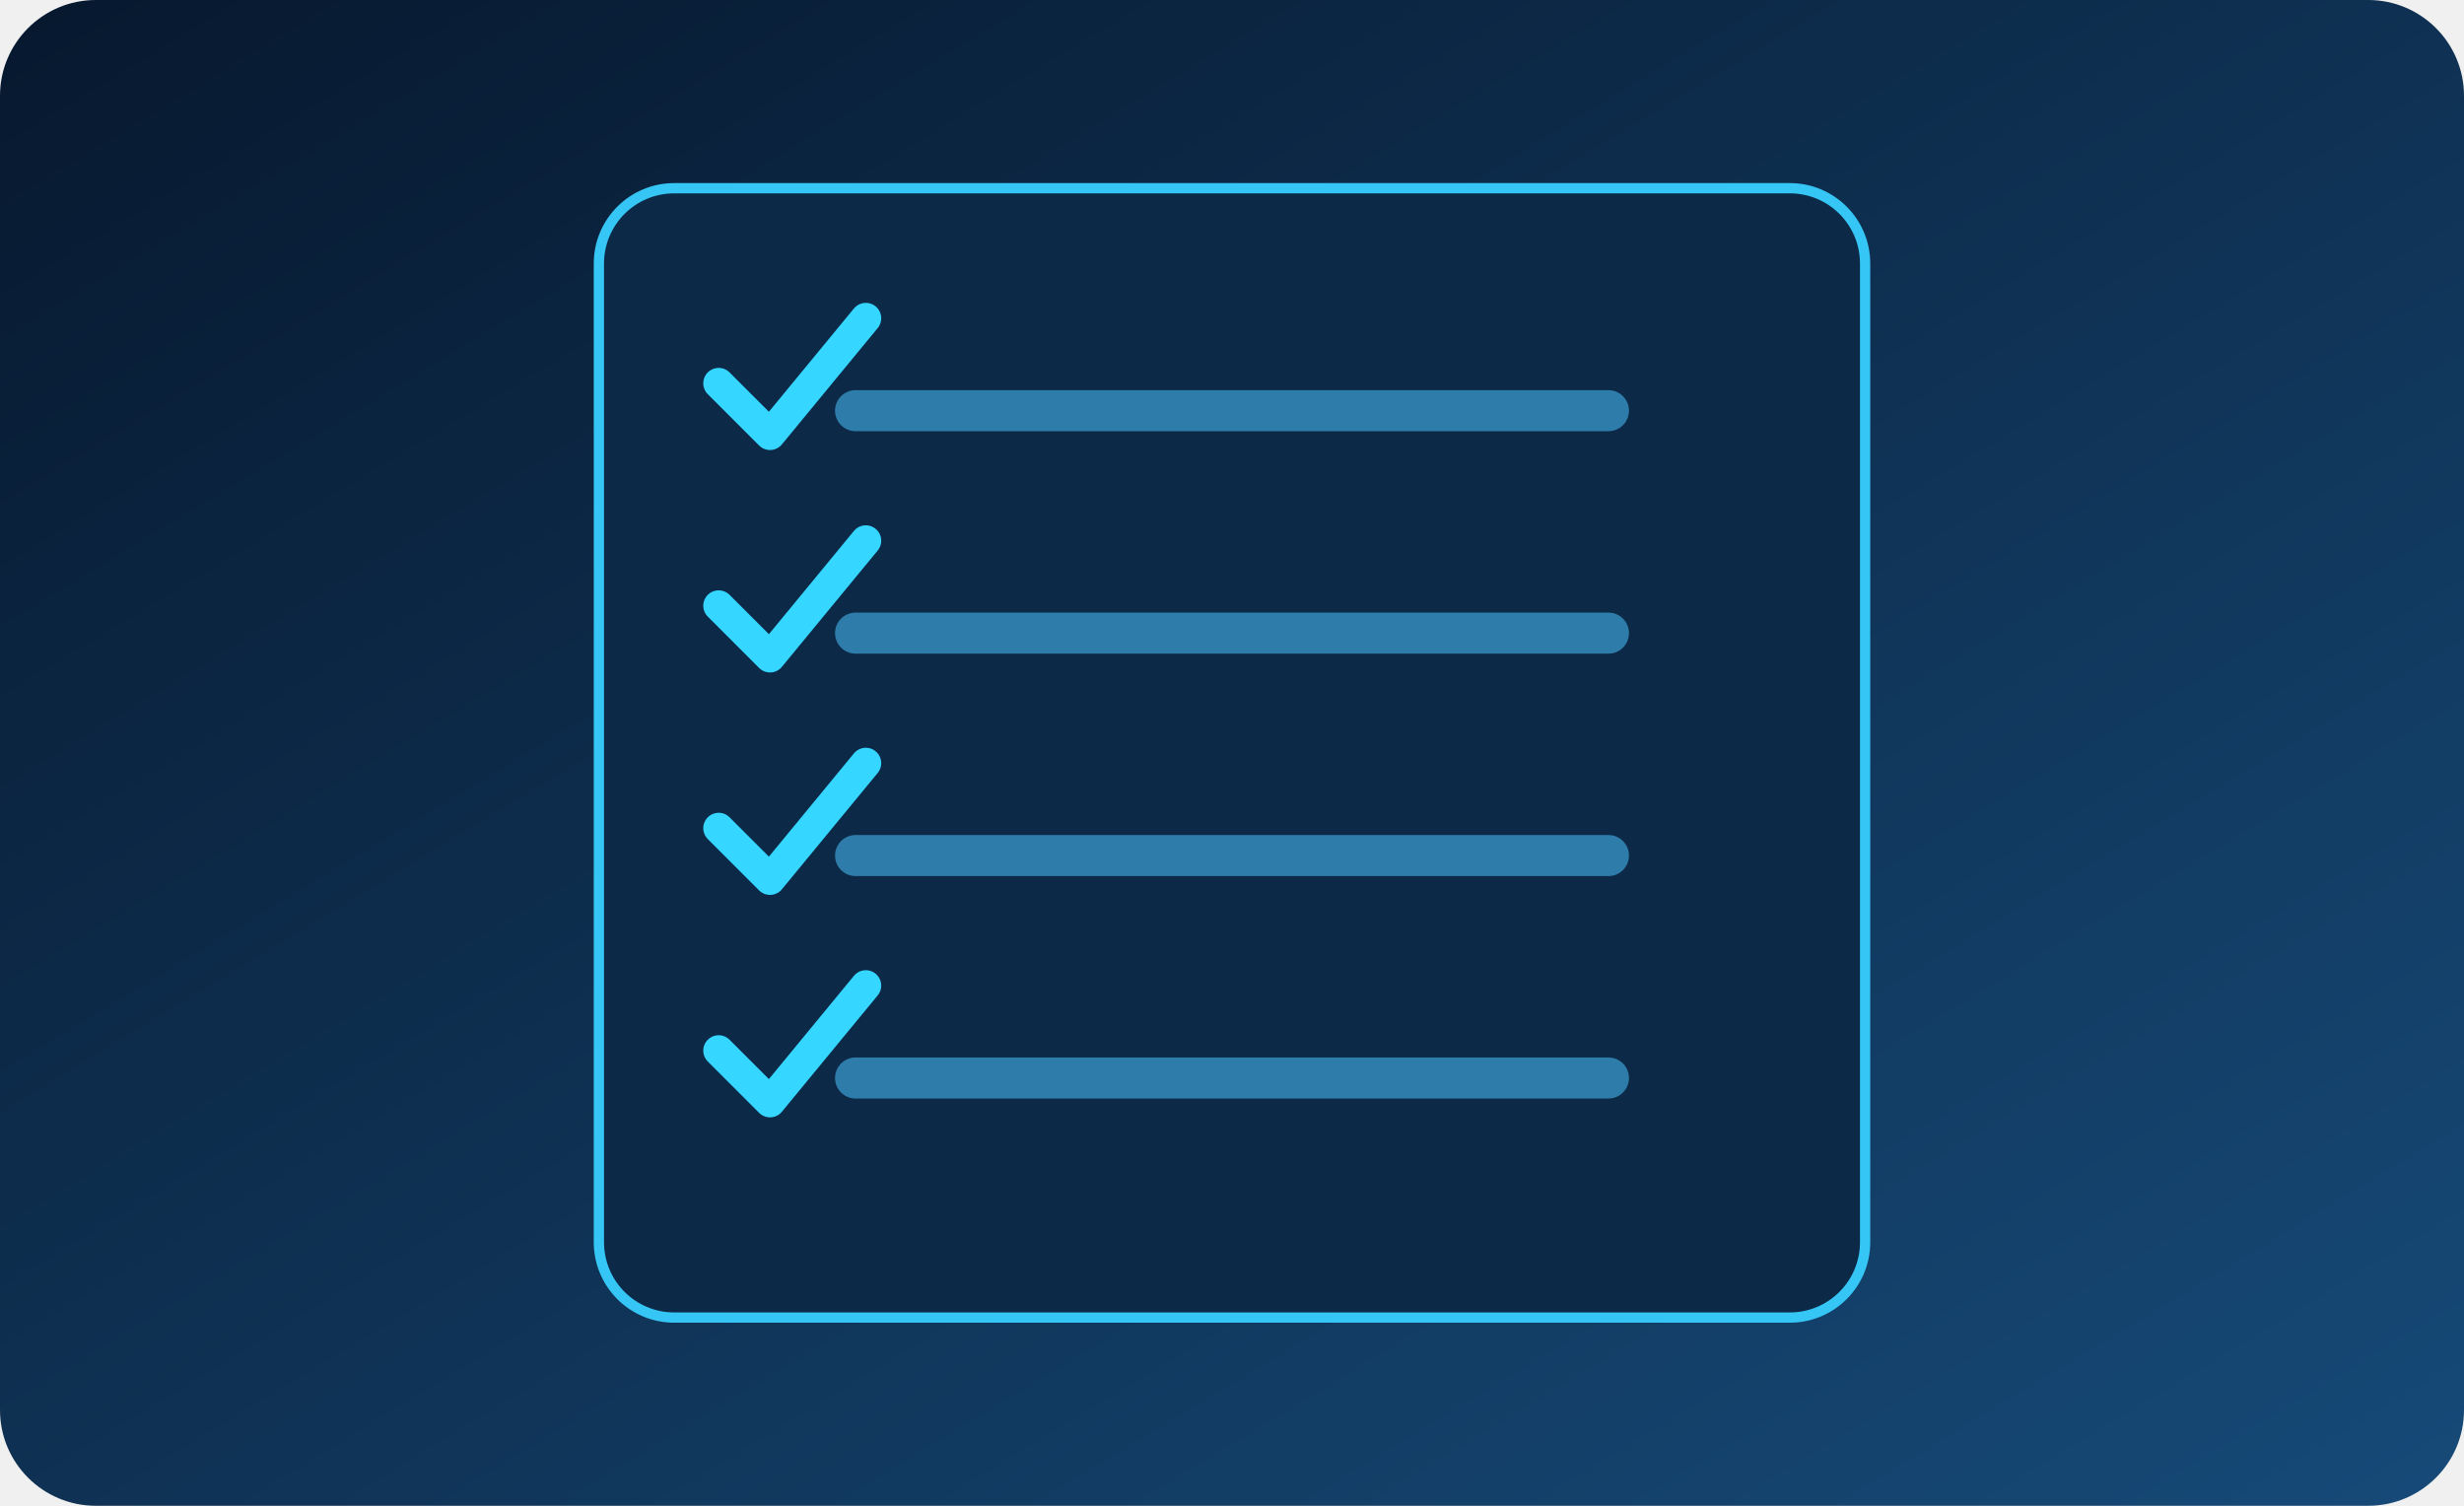
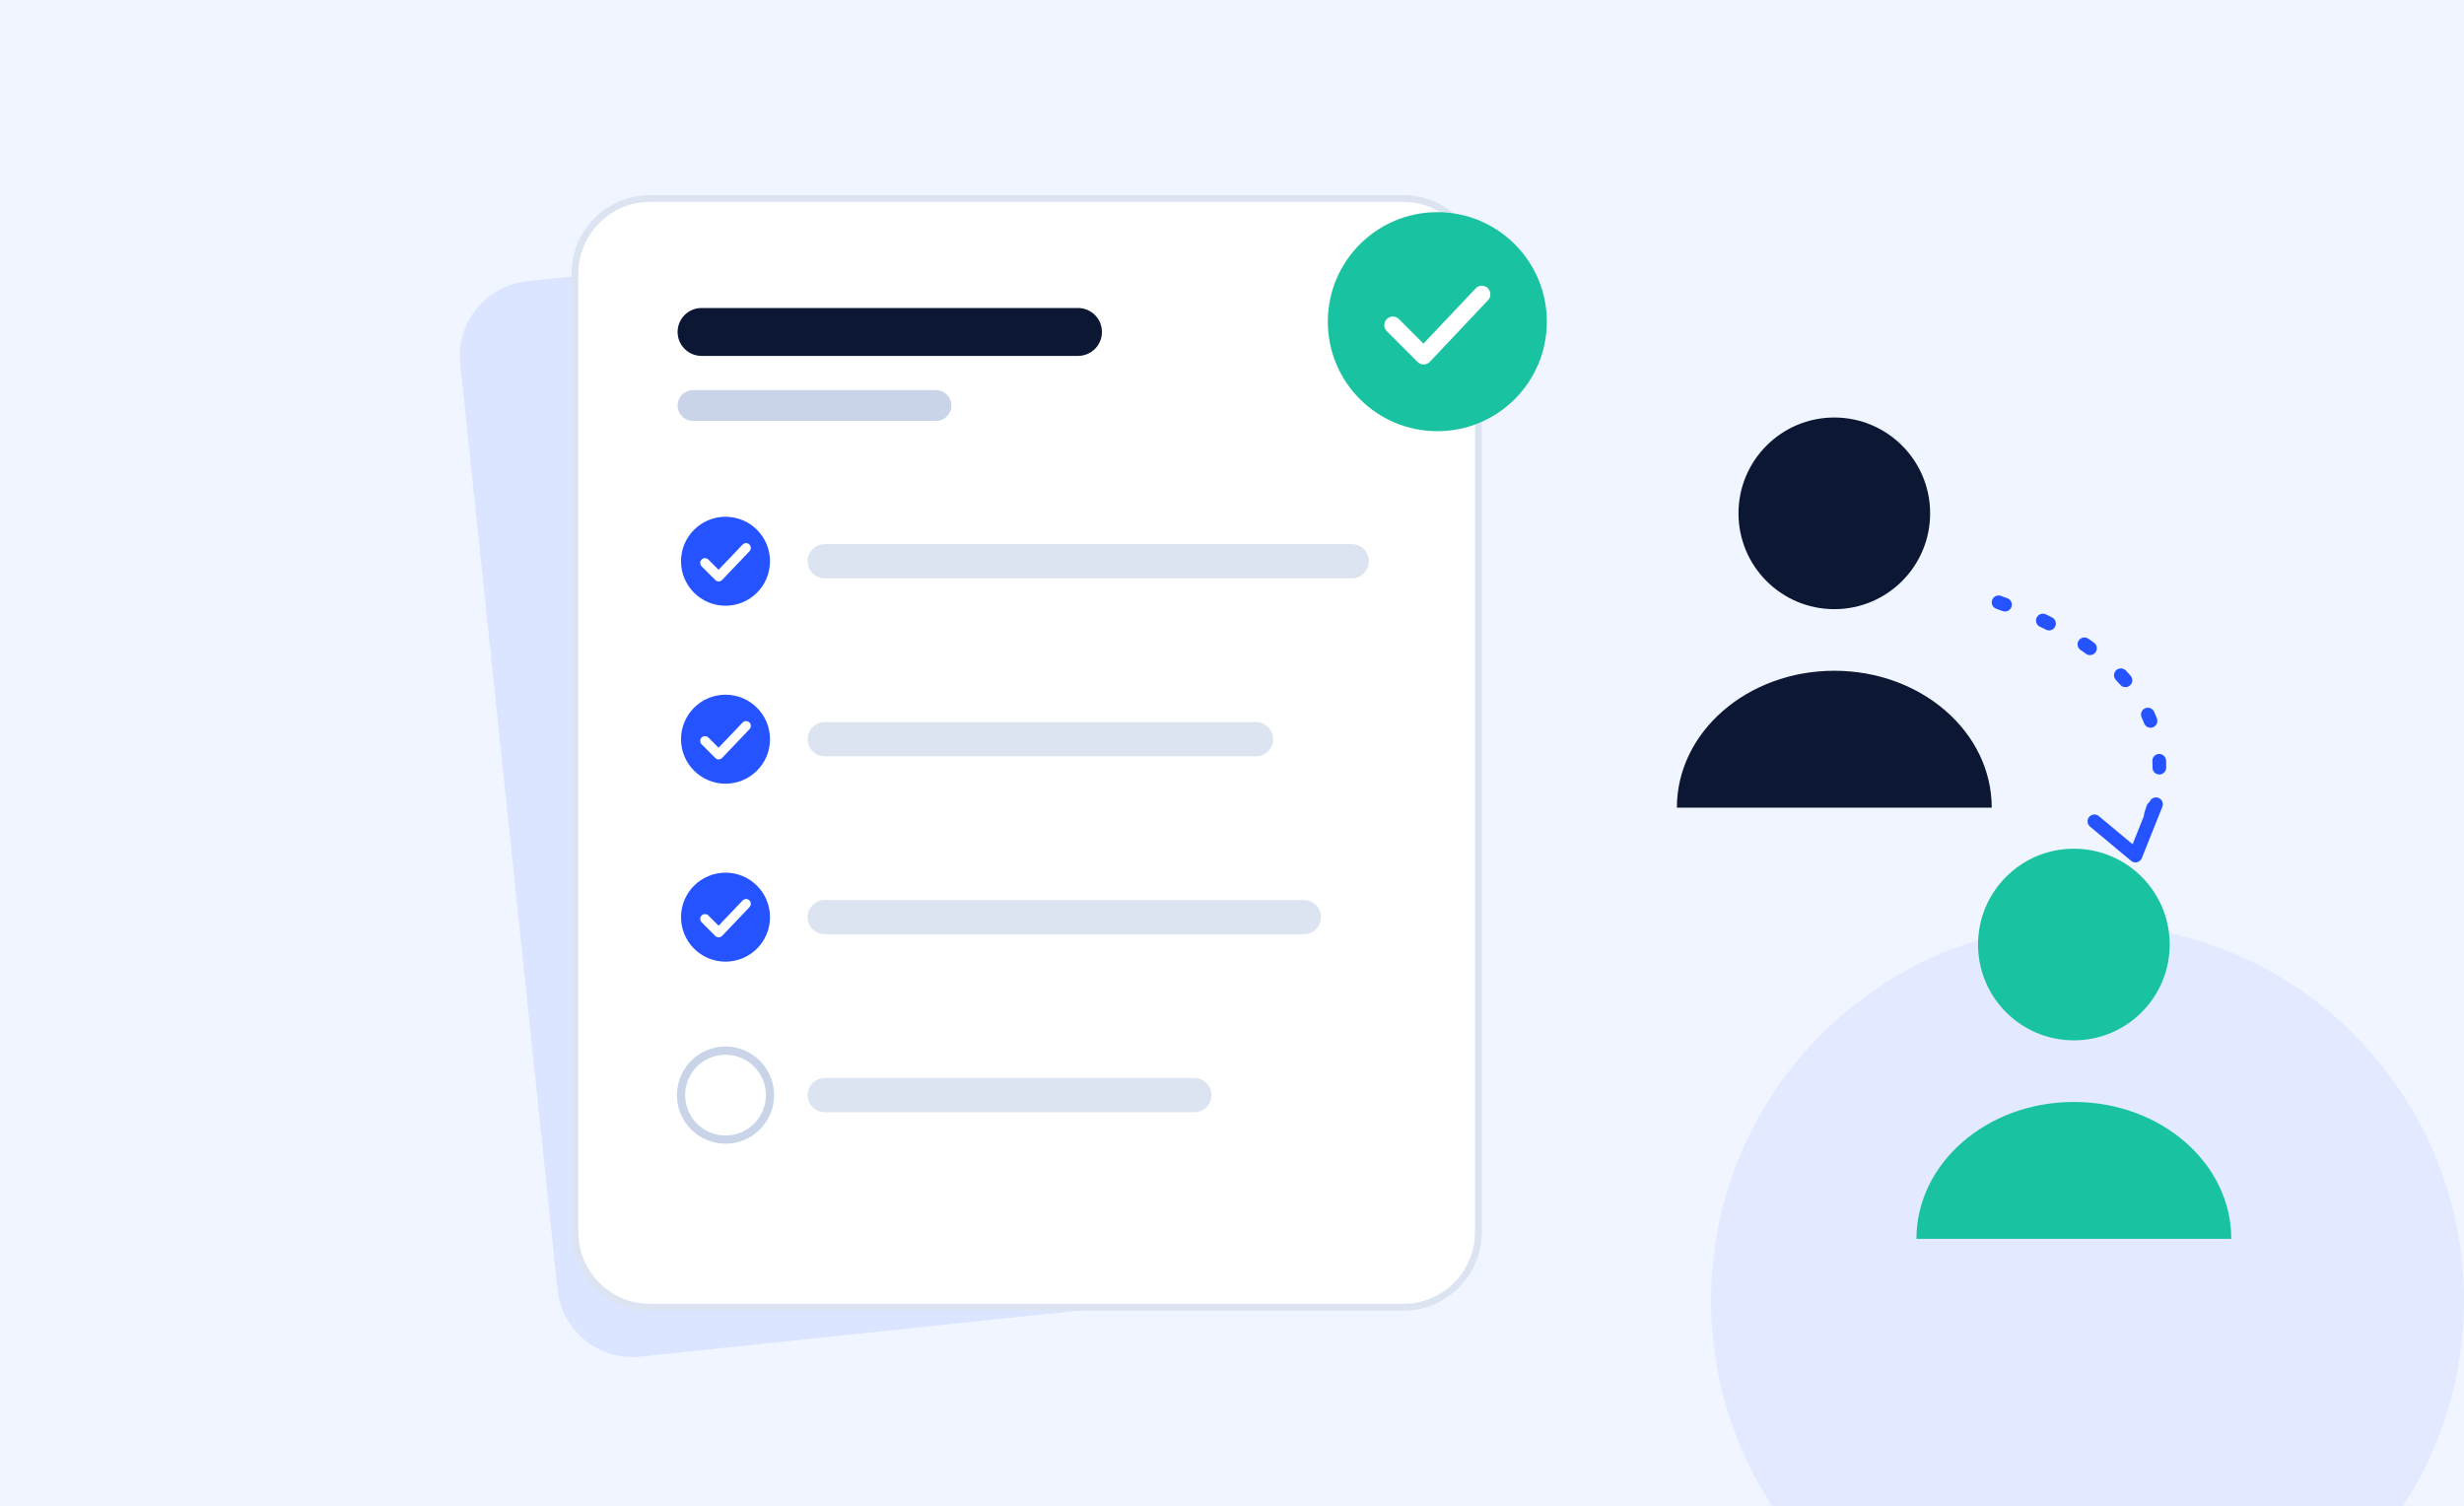
- <svg xmlns="http://www.w3.org/2000/svg" width="720" height="440" viewBox="0 0 720 440">
-   <defs>
-     <linearGradient id="b" x2="1" y2="1">
-       <stop stop-color="#07182e" />
-       <stop offset="1" stop-color="#164a78" />
-     </linearGradient>
-   </defs>
-   <rect width="720" height="440" rx="28" fill="url(#b)" />
-   <rect x="175" y="55" width="370" height="330" rx="22" fill="#0c2947" stroke="#36c6f5" stroke-width="3" />
-   <path d="M250 120h220M250 185h220M250 250h220M250 315h220" stroke="#2e7ca9" stroke-width="12" stroke-linecap="round" />
-   <g fill="none" stroke="#35d6ff" stroke-width="9" stroke-linecap="round" stroke-linejoin="round">
-     <path d="M210 112l15 15 28-34" />
-     <path d="M210 177l15 15 28-34" />
-     <path d="M210 242l15 15 28-34" />
-     <path d="M210 307l15 15 28-34" />
-   </g>
+ <svg xmlns="http://www.w3.org/2000/svg" viewBox="0 0 720 440" role="img" aria-label="업무 기준표와 인수인계 일러스트">
+   <rect width="720" height="440" fill="#F1F5FF" />
+   <circle cx="610" cy="380" r="110" fill="#E3EAFF" />
+   <rect x="148" y="70" width="260" height="316" rx="22" fill="#DCE5FF" transform="rotate(-6 278 228)" />
+   <rect x="168" y="58" width="264" height="324" rx="22" fill="#FFFFFF" stroke="#DCE4F2" stroke-width="2" />
+   <rect x="198" y="90" width="124" height="14" rx="7" fill="#0B1733" />
+   <rect x="198" y="114" width="80" height="9" rx="4.5" fill="#C9D4E8" />
+   <circle cx="212" cy="164" r="13" fill="#2453FF" />
+   <path d="M206 164.5l4 4 8-8.4" fill="none" stroke="#FFFFFF" stroke-width="2.8" stroke-linecap="round" stroke-linejoin="round" />
+   <rect x="236" y="159" width="164" height="10" rx="5" fill="#DCE4F2" />
+   <circle cx="212" cy="216" r="13" fill="#2453FF" />
+   <path d="M206 216.5l4 4 8-8.4" fill="none" stroke="#FFFFFF" stroke-width="2.8" stroke-linecap="round" stroke-linejoin="round" />
+   <rect x="236" y="211" width="136" height="10" rx="5" fill="#DCE4F2" />
+   <circle cx="212" cy="268" r="13" fill="#2453FF" />
+   <path d="M206 268.5l4 4 8-8.4" fill="none" stroke="#FFFFFF" stroke-width="2.8" stroke-linecap="round" stroke-linejoin="round" />
+   <rect x="236" y="263" width="150" height="10" rx="5" fill="#DCE4F2" />
+   <circle cx="212" cy="320" r="13" fill="#FFFFFF" stroke="#C9D4E8" stroke-width="2.4" />
+   <rect x="236" y="315" width="118" height="10" rx="5" fill="#DCE4F2" />
+   <circle cx="420" cy="94" r="32" fill="#19C2A0" />
+   <path d="M407 95l9 9 17-18" fill="none" stroke="#FFFFFF" stroke-width="5" stroke-linecap="round" stroke-linejoin="round" />
+   <circle cx="536" cy="150" r="28" fill="#0B1733" />
+   <path d="M490 236a46 40 0 0 1 92 0z" fill="#0B1733" />
+   <circle cx="606" cy="276" r="28" fill="#19C2A0" />
+   <path d="M560 362a46 40 0 0 1 92 0z" fill="#19C2A0" />
+   <path d="M584 176c40 14 58 40 40 72" fill="none" stroke="#2453FF" stroke-width="4" stroke-linecap="round" stroke-dasharray="2 12" />
+   <path d="M612 240l12 10 6-15" fill="none" stroke="#2453FF" stroke-width="4" stroke-linecap="round" stroke-linejoin="round" />
</svg>
